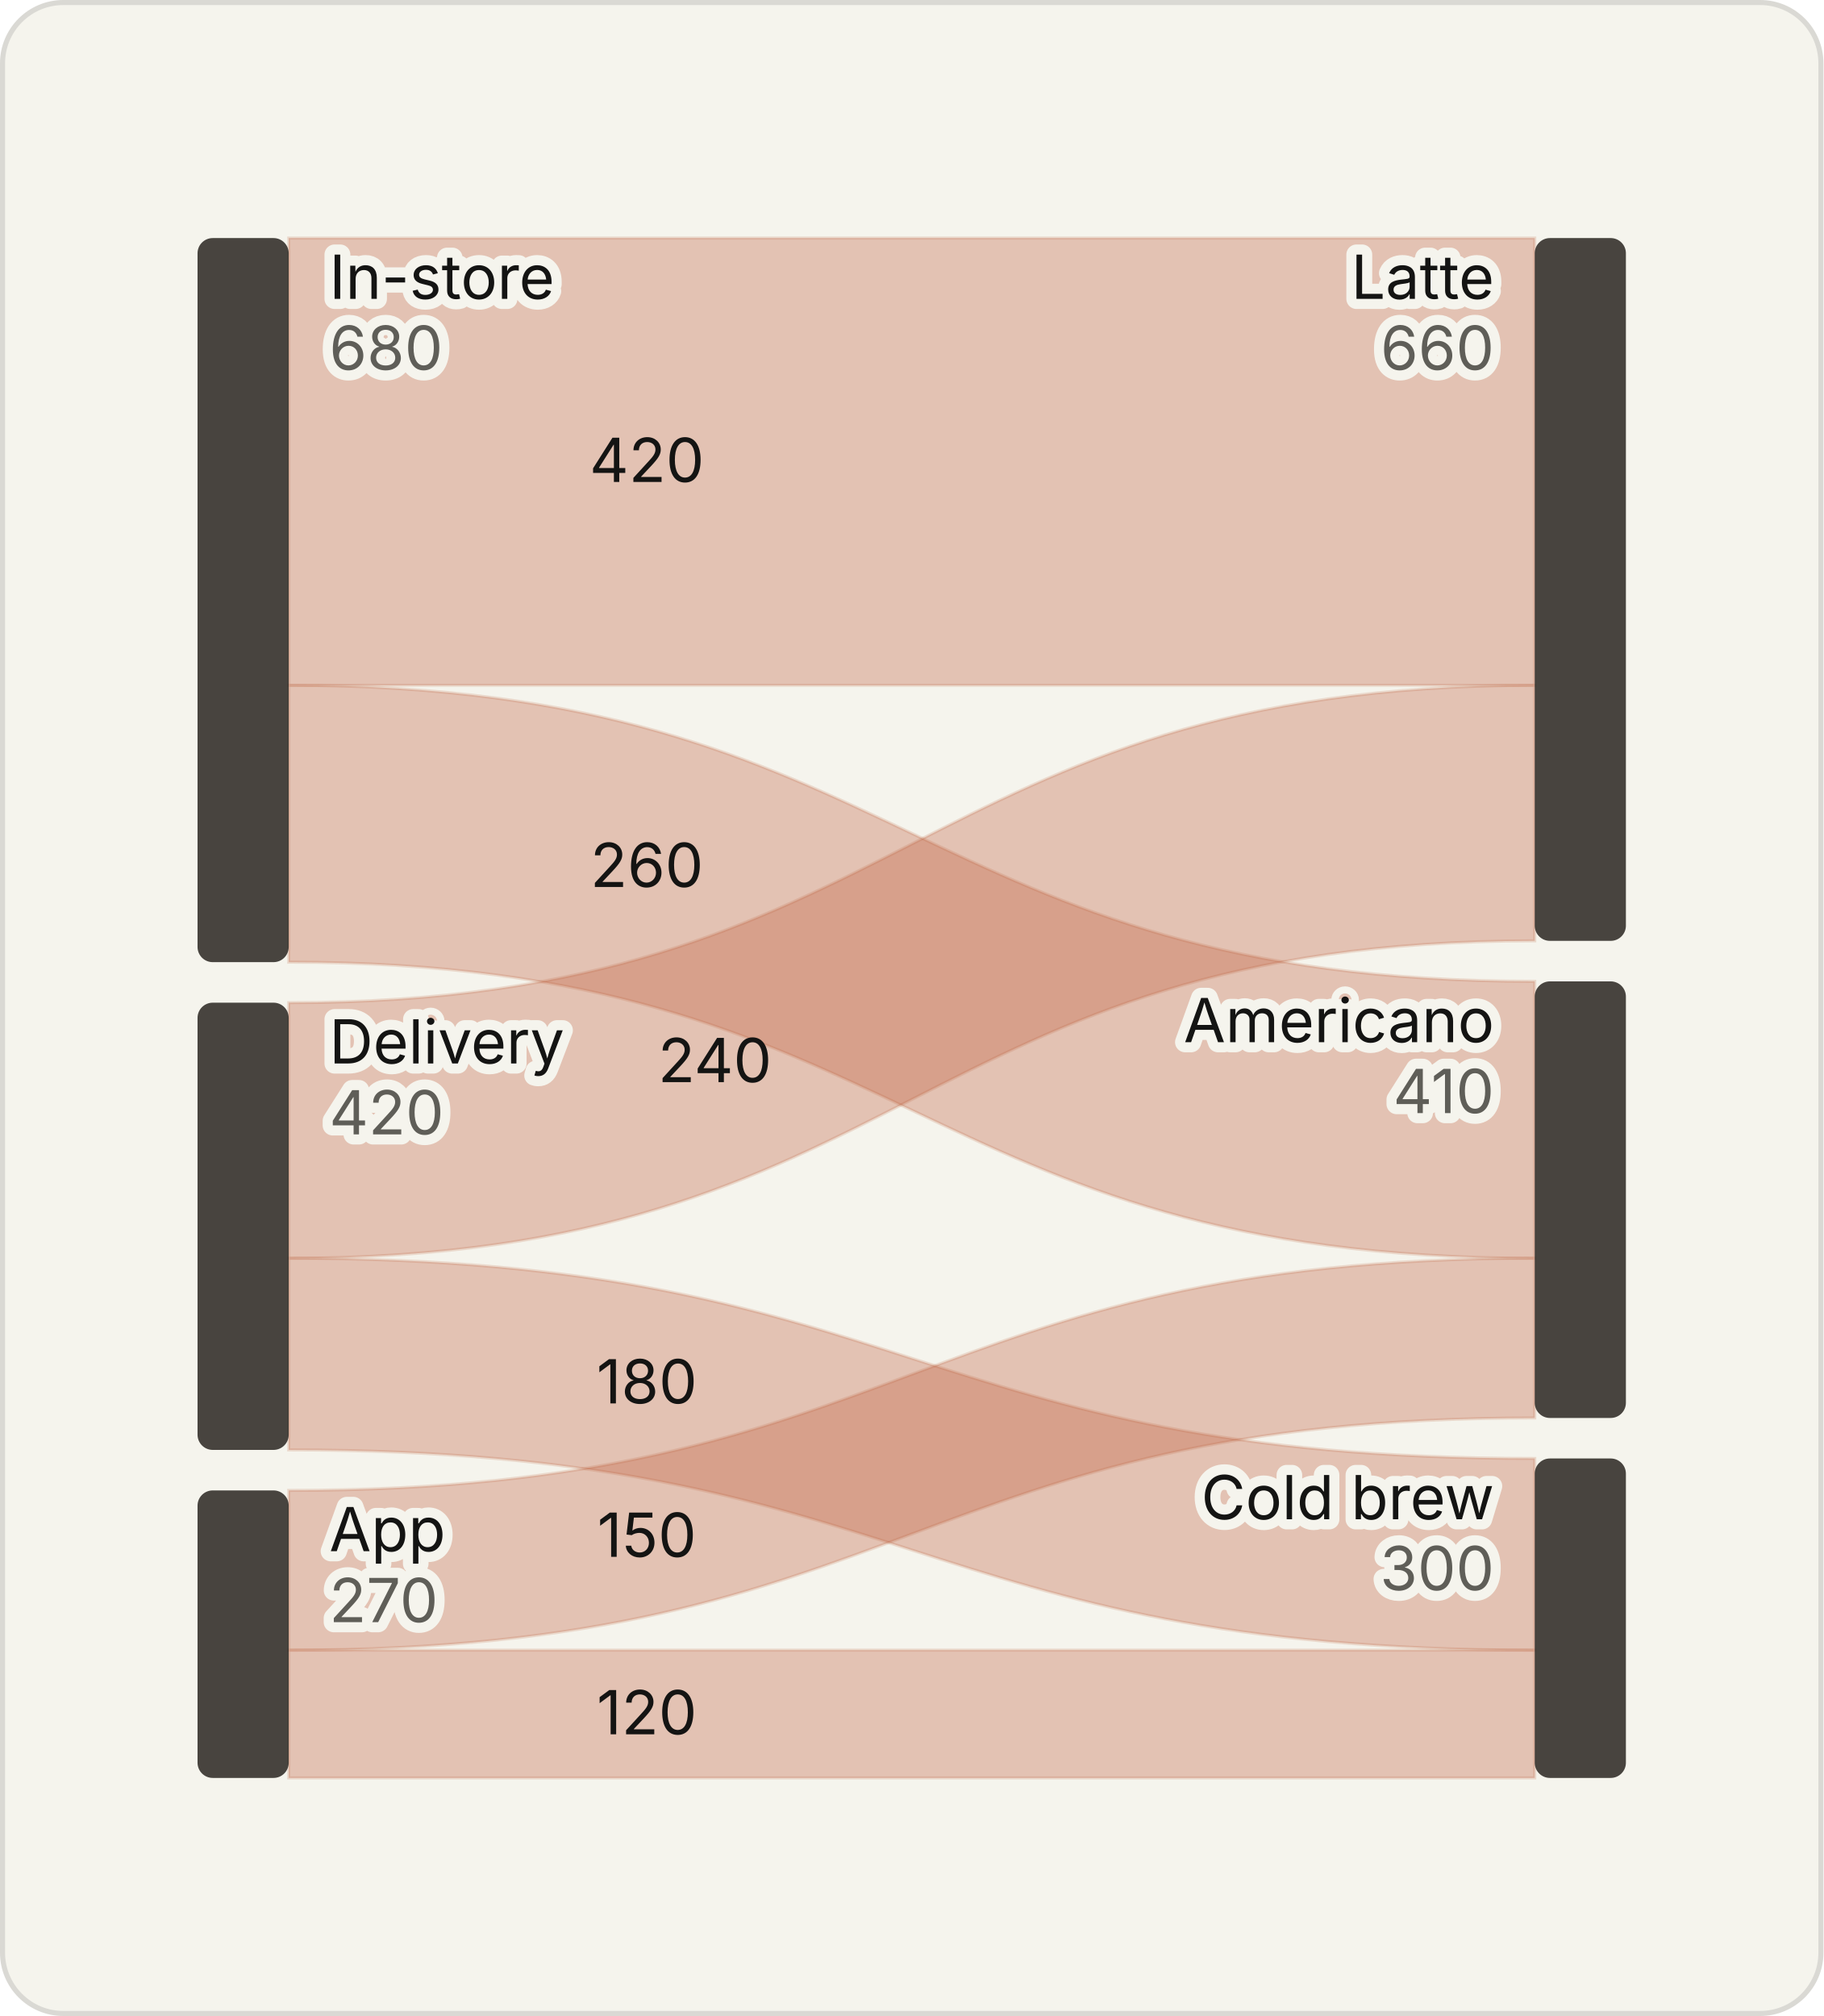
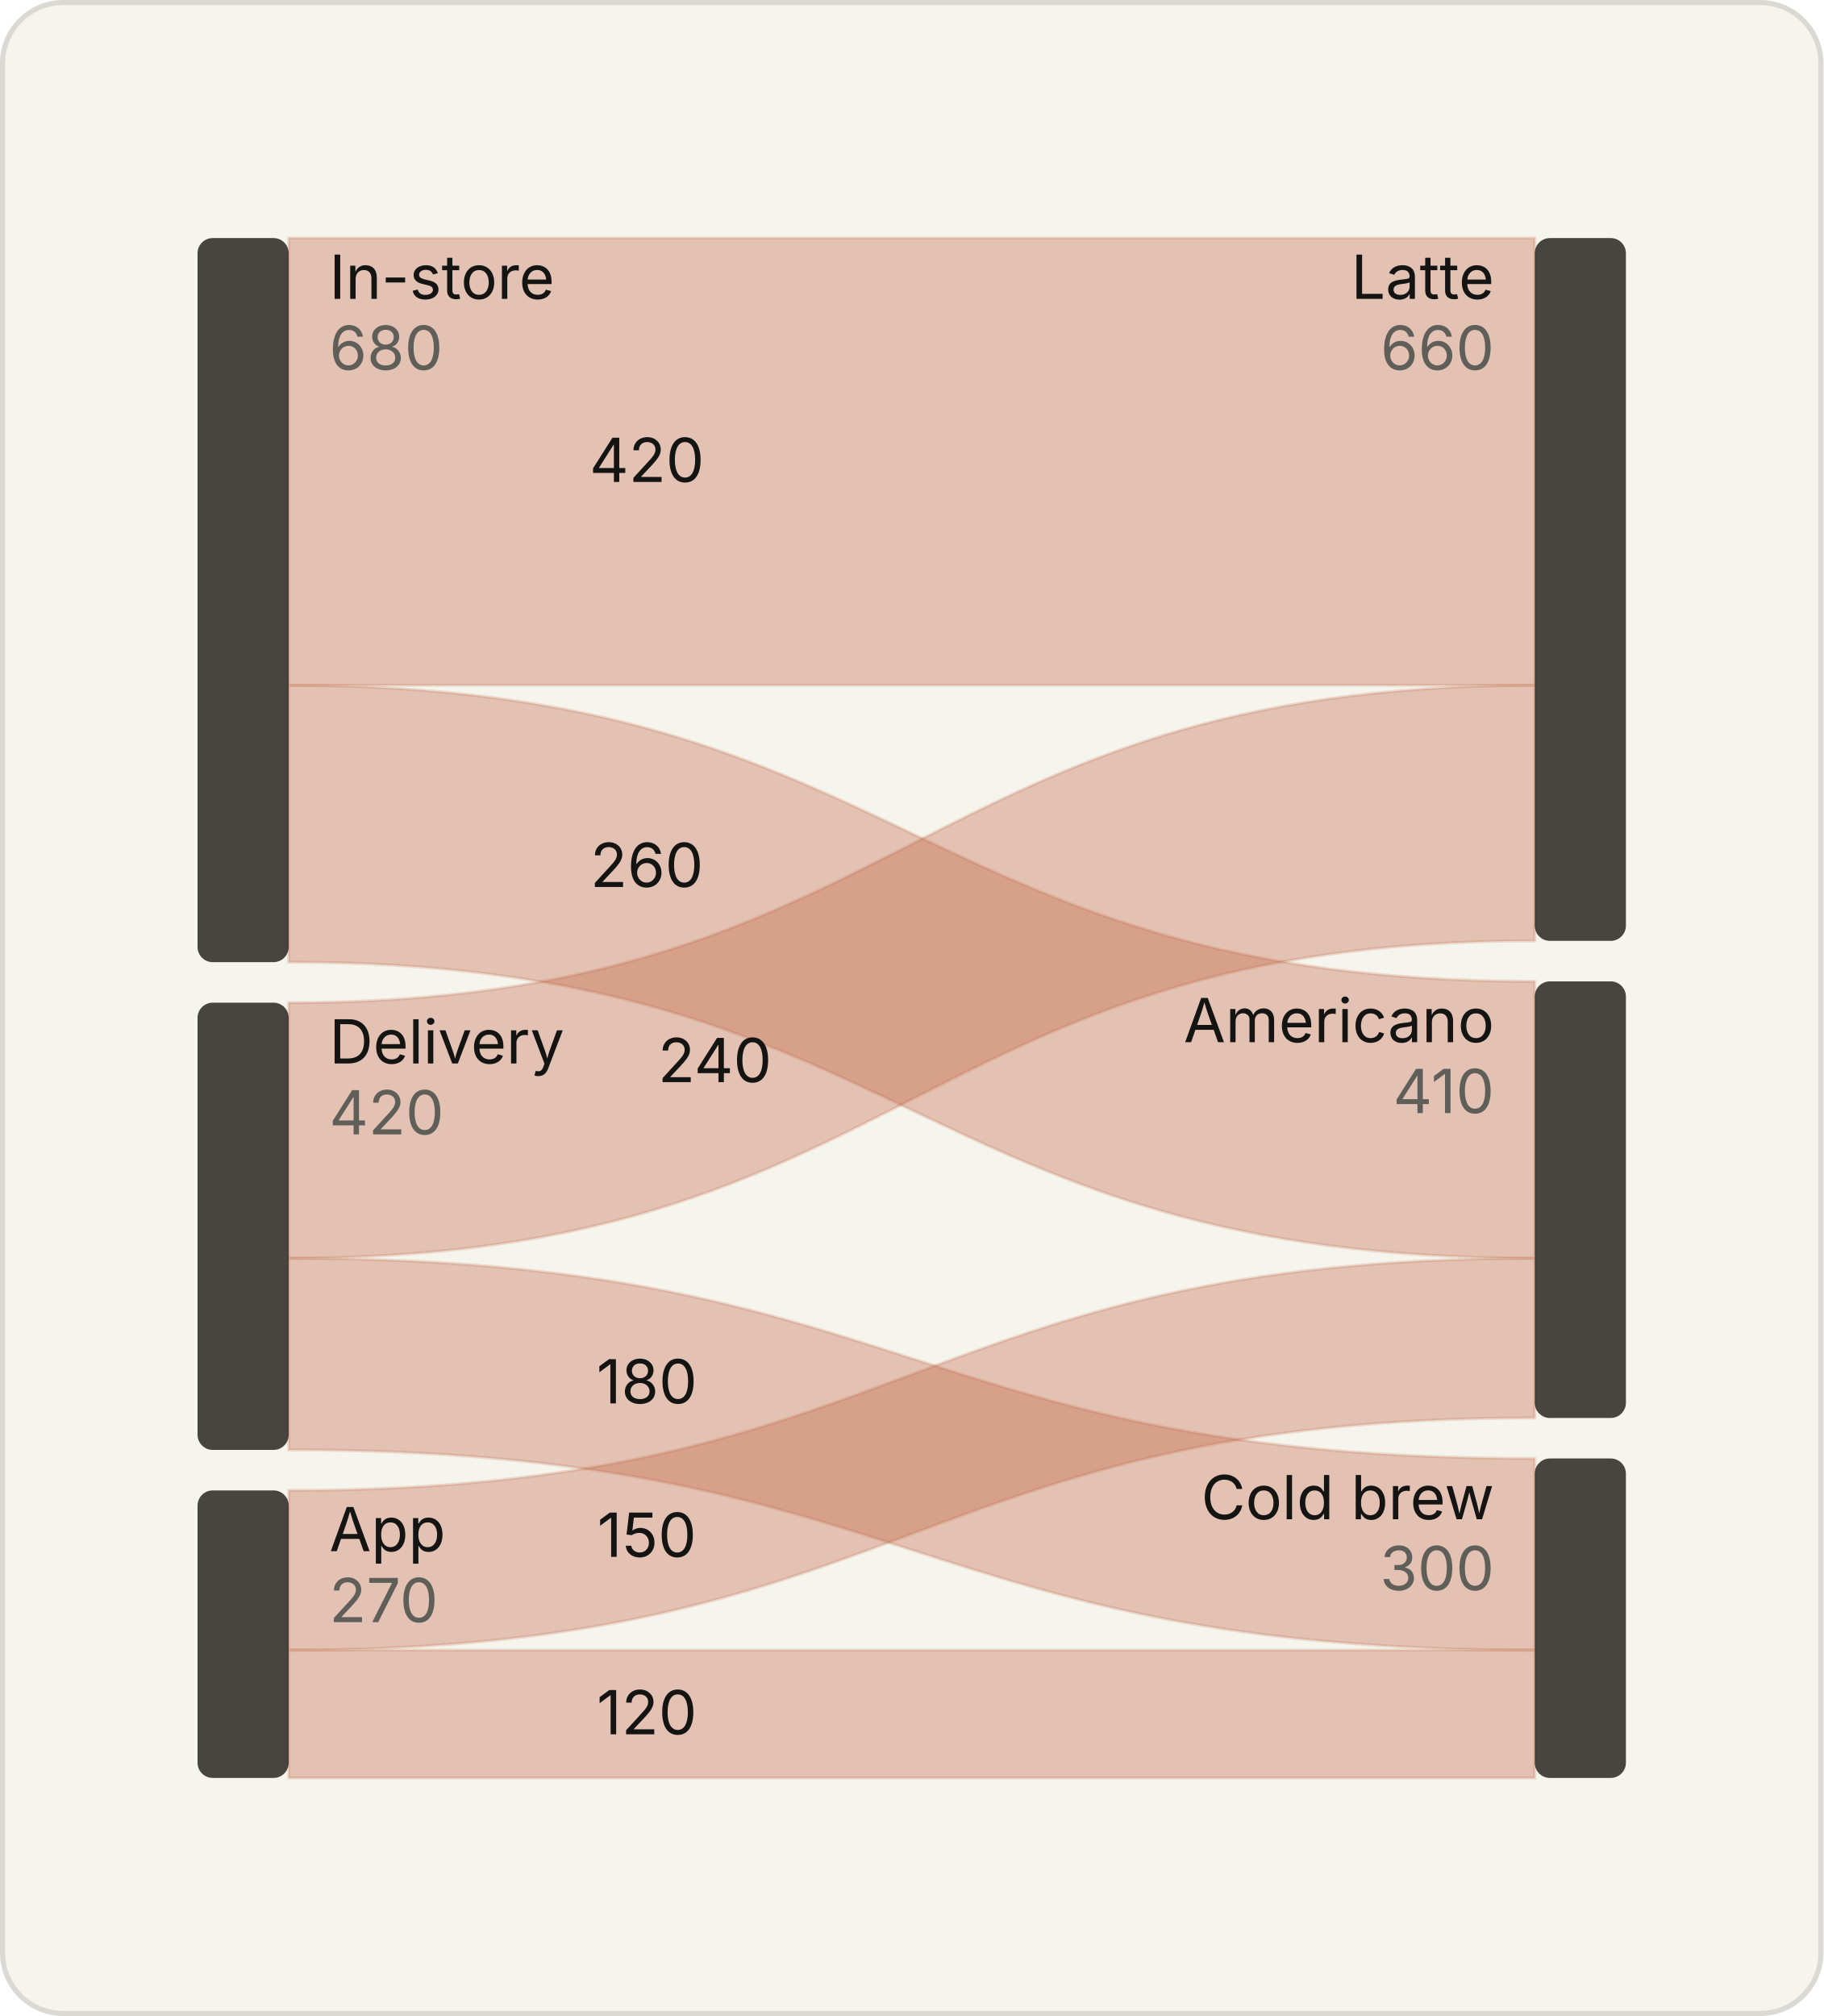
<svg xmlns="http://www.w3.org/2000/svg" width="360" height="398" viewBox="0 0 360 398" font-family="system-ui, -apple-system, BlinkMacSystemFont, &quot;Segoe UI&quot;, &quot;Noto Sans SC&quot;, &quot;Microsoft YaHei&quot;, sans-serif" role="img" lang="en">
  <rect x="0.5" y="0.5" width="359" height="397" rx="12" fill="#f5f4ed" stroke="#dad9d4" />
  <g transform="translate(11 19)">
    <svg width="338" height="360" viewBox="0 0 338 360" font-family="system-ui, -apple-system, BlinkMacSystemFont, &quot;Segoe UI&quot;, &quot;Noto Sans SC&quot;, &quot;Microsoft YaHei&quot;, sans-serif" role="img" aria-labelledby="g-diagram-sankey-title">
      <path d="M46.00,28.00 C169.00,28.00 169.00,28.00 292.00,28.00 L292.00,116.29 C169.00,116.29 169.00,116.29 46.00,116.29 Z" fill="#bb5a35" fill-opacity=".32" stroke="#bb5a35" stroke-opacity=".18" stroke-width=".6" data-kc-kind="edge" data-kc-edge="edge-1" data-kc-source="In-store" data-kc-target="Latte" data-kc-value="420" data-kc-from="In-store" data-kc-to="Latte" />
      <path d="M46.00,116.29 C169.00,116.29 169.00,174.74 292.00,174.74 L292.00,229.40 C169.00,229.40 169.00,170.95 46.00,170.95 Z" fill="#bb5a35" fill-opacity=".32" stroke="#bb5a35" stroke-opacity=".18" stroke-width=".6" data-kc-kind="edge" data-kc-edge="edge-2" data-kc-source="In-store" data-kc-target="Americano" data-kc-value="260" data-kc-from="In-store" data-kc-to="Americano" />
      <path d="M46.00,178.95 C169.00,178.95 169.00,116.29 292.00,116.29 L292.00,166.74 C169.00,166.74 169.00,229.40 46.00,229.40 Z" fill="#bb5a35" fill-opacity=".32" stroke="#bb5a35" stroke-opacity=".18" stroke-width=".6" data-kc-kind="edge" data-kc-edge="edge-3" data-kc-source="Delivery" data-kc-target="Latte" data-kc-value="240" data-kc-from="Delivery" data-kc-to="Latte" />
      <path d="M46.00,229.40 C169.00,229.40 169.00,268.93 292.00,268.93 L292.00,306.77 C169.00,306.77 169.00,267.24 46.00,267.24 Z" fill="#bb5a35" fill-opacity=".32" stroke="#bb5a35" stroke-opacity=".18" stroke-width=".6" data-kc-kind="edge" data-kc-edge="edge-4" data-kc-source="Delivery" data-kc-target="Cold brew" data-kc-value="180" data-kc-from="Delivery" data-kc-to="Cold brew" />
      <path d="M46.00,275.24 C169.00,275.24 169.00,229.40 292.00,229.40 L292.00,260.93 C169.00,260.93 169.00,306.77 46.00,306.77 Z" fill="#bb5a35" fill-opacity=".32" stroke="#bb5a35" stroke-opacity=".18" stroke-width=".6" data-kc-kind="edge" data-kc-edge="edge-5" data-kc-source="App" data-kc-target="Americano" data-kc-value="150" data-kc-from="App" data-kc-to="Americano" />
      <path d="M46.00,306.77 C169.00,306.77 169.00,306.77 292.00,306.77 L292.00,332.00 C169.00,332.00 169.00,332.00 46.00,332.00 Z" fill="#bb5a35" fill-opacity=".32" stroke="#bb5a35" stroke-opacity=".18" stroke-width=".6" data-kc-kind="edge" data-kc-edge="edge-6" data-kc-source="App" data-kc-target="Cold brew" data-kc-value="120" data-kc-from="App" data-kc-to="Cold brew" />
      <text x="116.706" y="76.146" text-anchor="middle" font-size="12" font-weight="400" fill="#141413" data-kc-kind="edge-label" data-kc-edge="edge-1" data-kc-value="420">420</text>
      <text x="116.706" y="156.105" text-anchor="middle" font-size="12" font-weight="400" fill="#141413" data-kc-kind="edge-label" data-kc-edge="edge-2" data-kc-value="260">260</text>
      <text x="130.132" y="194.641" text-anchor="middle" font-size="12" font-weight="400" fill="#141413" data-kc-kind="edge-label" data-kc-edge="edge-3" data-kc-value="240">240</text>
      <text x="116.706" y="258.059" text-anchor="middle" font-size="12" font-weight="400" fill="#141413" data-kc-kind="edge-label" data-kc-edge="edge-4" data-kc-value="180">180</text>
      <text x="116.706" y="288.354" text-anchor="middle" font-size="12" font-weight="400" fill="#141413" data-kc-kind="edge-label" data-kc-edge="edge-5" data-kc-value="150">150</text>
      <text x="116.706" y="323.387" text-anchor="middle" font-size="12" font-weight="400" fill="#141413" data-kc-kind="edge-label" data-kc-edge="edge-6" data-kc-value="120">120</text>
      <rect x="28" y="28" width="18" height="142.949" rx="3" fill="#2a2621" fill-opacity=".85" data-kc-kind="node" data-kc-node="In-store" data-kc-stage="0" data-kc-related="[&quot;edge-1&quot;,&quot;edge-2&quot;]" data-kc-id="In-store" />
-       <text x="54" y="40" stroke="#f5f4ed" stroke-width="4" stroke-linejoin="round" paint-order="stroke" text-anchor="start" font-size="12" font-weight="400" fill="#141413" data-kc-kind="label" data-kc-node="In-store">In-store</text>
-       <text x="54" y="54" stroke="#f5f4ed" stroke-width="4" stroke-linejoin="round" paint-order="stroke" text-anchor="start" font-size="12" font-weight="400" fill="#5f5e58" data-kc-kind="node-total" data-kc-node="In-store">680</text>
+       <text x="54" y="40" text-anchor="start" font-size="12" font-weight="400" fill="#141413" data-kc-kind="label" data-kc-node="In-store">In-store</text>
+       <text x="54" y="54" text-anchor="start" font-size="12" font-weight="400" fill="#5f5e58" data-kc-kind="node-total" data-kc-node="In-store">680</text>
      <rect x="292" y="28" width="18" height="138.745" rx="3" fill="#2a2621" fill-opacity=".85" data-kc-kind="node" data-kc-node="Latte" data-kc-stage="1" data-kc-related="[&quot;edge-1&quot;,&quot;edge-3&quot;]" data-kc-id="Latte" />
-       <text x="284" y="40" stroke="#f5f4ed" stroke-width="4" stroke-linejoin="round" paint-order="stroke" text-anchor="end" font-size="12" font-weight="400" fill="#141413" data-kc-kind="label" data-kc-node="Latte">Latte</text>
-       <text x="284" y="54" stroke="#f5f4ed" stroke-width="4" stroke-linejoin="round" paint-order="stroke" text-anchor="end" font-size="12" font-weight="400" fill="#5f5e58" data-kc-kind="node-total" data-kc-node="Latte">660</text>
+       <text x="284" y="40" text-anchor="end" font-size="12" font-weight="400" fill="#141413" data-kc-kind="label" data-kc-node="Latte">Latte</text>
+       <text x="284" y="54" text-anchor="end" font-size="12" font-weight="400" fill="#5f5e58" data-kc-kind="node-total" data-kc-node="Latte">660</text>
      <rect x="292" y="174.745" width="18" height="86.19" rx="3" fill="#2a2621" fill-opacity=".85" data-kc-kind="node" data-kc-node="Americano" data-kc-stage="1" data-kc-related="[&quot;edge-2&quot;,&quot;edge-5&quot;]" data-kc-id="Americano" />
-       <text x="284" y="186.745" stroke="#f5f4ed" stroke-width="4" stroke-linejoin="round" paint-order="stroke" text-anchor="end" font-size="12" font-weight="400" fill="#141413" data-kc-kind="label" data-kc-node="Americano">Americano</text>
-       <text x="284" y="200.745" stroke="#f5f4ed" stroke-width="4" stroke-linejoin="round" paint-order="stroke" text-anchor="end" font-size="12" font-weight="400" fill="#5f5e58" data-kc-kind="node-total" data-kc-node="Americano">410</text>
+       <text x="284" y="186.745" text-anchor="end" font-size="12" font-weight="400" fill="#141413" data-kc-kind="label" data-kc-node="Americano">Americano</text>
+       <text x="284" y="200.745" text-anchor="end" font-size="12" font-weight="400" fill="#5f5e58" data-kc-kind="node-total" data-kc-node="Americano">410</text>
      <rect x="28" y="178.949" width="18" height="88.292" rx="3" fill="#2a2621" fill-opacity=".85" data-kc-kind="node" data-kc-node="Delivery" data-kc-stage="0" data-kc-related="[&quot;edge-3&quot;,&quot;edge-4&quot;]" data-kc-id="Delivery" />
-       <text x="54" y="190.949" stroke="#f5f4ed" stroke-width="4" stroke-linejoin="round" paint-order="stroke" text-anchor="start" font-size="12" font-weight="400" fill="#141413" data-kc-kind="label" data-kc-node="Delivery">Delivery</text>
-       <text x="54" y="204.949" stroke="#f5f4ed" stroke-width="4" stroke-linejoin="round" paint-order="stroke" text-anchor="start" font-size="12" font-weight="400" fill="#5f5e58" data-kc-kind="node-total" data-kc-node="Delivery">420</text>
+       <text x="54" y="190.949" text-anchor="start" font-size="12" font-weight="400" fill="#141413" data-kc-kind="label" data-kc-node="Delivery">Delivery</text>
+       <text x="54" y="204.949" text-anchor="start" font-size="12" font-weight="400" fill="#5f5e58" data-kc-kind="node-total" data-kc-node="Delivery">420</text>
      <rect x="292" y="268.934" width="18" height="63.066" rx="3" fill="#2a2621" fill-opacity=".85" data-kc-kind="node" data-kc-node="Cold brew" data-kc-stage="1" data-kc-related="[&quot;edge-4&quot;,&quot;edge-6&quot;]" data-kc-id="Cold brew" />
-       <text x="284" y="280.934" stroke="#f5f4ed" stroke-width="4" stroke-linejoin="round" paint-order="stroke" text-anchor="end" font-size="12" font-weight="400" fill="#141413" data-kc-kind="label" data-kc-node="Cold brew">Cold brew</text>
-       <text x="284" y="294.934" stroke="#f5f4ed" stroke-width="4" stroke-linejoin="round" paint-order="stroke" text-anchor="end" font-size="12" font-weight="400" fill="#5f5e58" data-kc-kind="node-total" data-kc-node="Cold brew">300</text>
+       <text x="284" y="280.934" text-anchor="end" font-size="12" font-weight="400" fill="#141413" data-kc-kind="label" data-kc-node="Cold brew">Cold brew</text>
+       <text x="284" y="294.934" text-anchor="end" font-size="12" font-weight="400" fill="#5f5e58" data-kc-kind="node-total" data-kc-node="Cold brew">300</text>
      <rect x="28" y="275.241" width="18" height="56.759" rx="3" fill="#2a2621" fill-opacity=".85" data-kc-kind="node" data-kc-node="App" data-kc-stage="0" data-kc-related="[&quot;edge-5&quot;,&quot;edge-6&quot;]" data-kc-id="App" />
-       <text x="54" y="287.241" stroke="#f5f4ed" stroke-width="4" stroke-linejoin="round" paint-order="stroke" text-anchor="start" font-size="12" font-weight="400" fill="#141413" data-kc-kind="label" data-kc-node="App">App</text>
-       <text x="54" y="301.241" stroke="#f5f4ed" stroke-width="4" stroke-linejoin="round" paint-order="stroke" text-anchor="start" font-size="12" font-weight="400" fill="#5f5e58" data-kc-kind="node-total" data-kc-node="App">270</text>
+       <text x="54" y="287.241" text-anchor="start" font-size="12" font-weight="400" fill="#141413" data-kc-kind="label" data-kc-node="App">App</text>
+       <text x="54" y="301.241" text-anchor="start" font-size="12" font-weight="400" fill="#5f5e58" data-kc-kind="node-total" data-kc-node="App">270</text>
    </svg>
  </g>
</svg>
